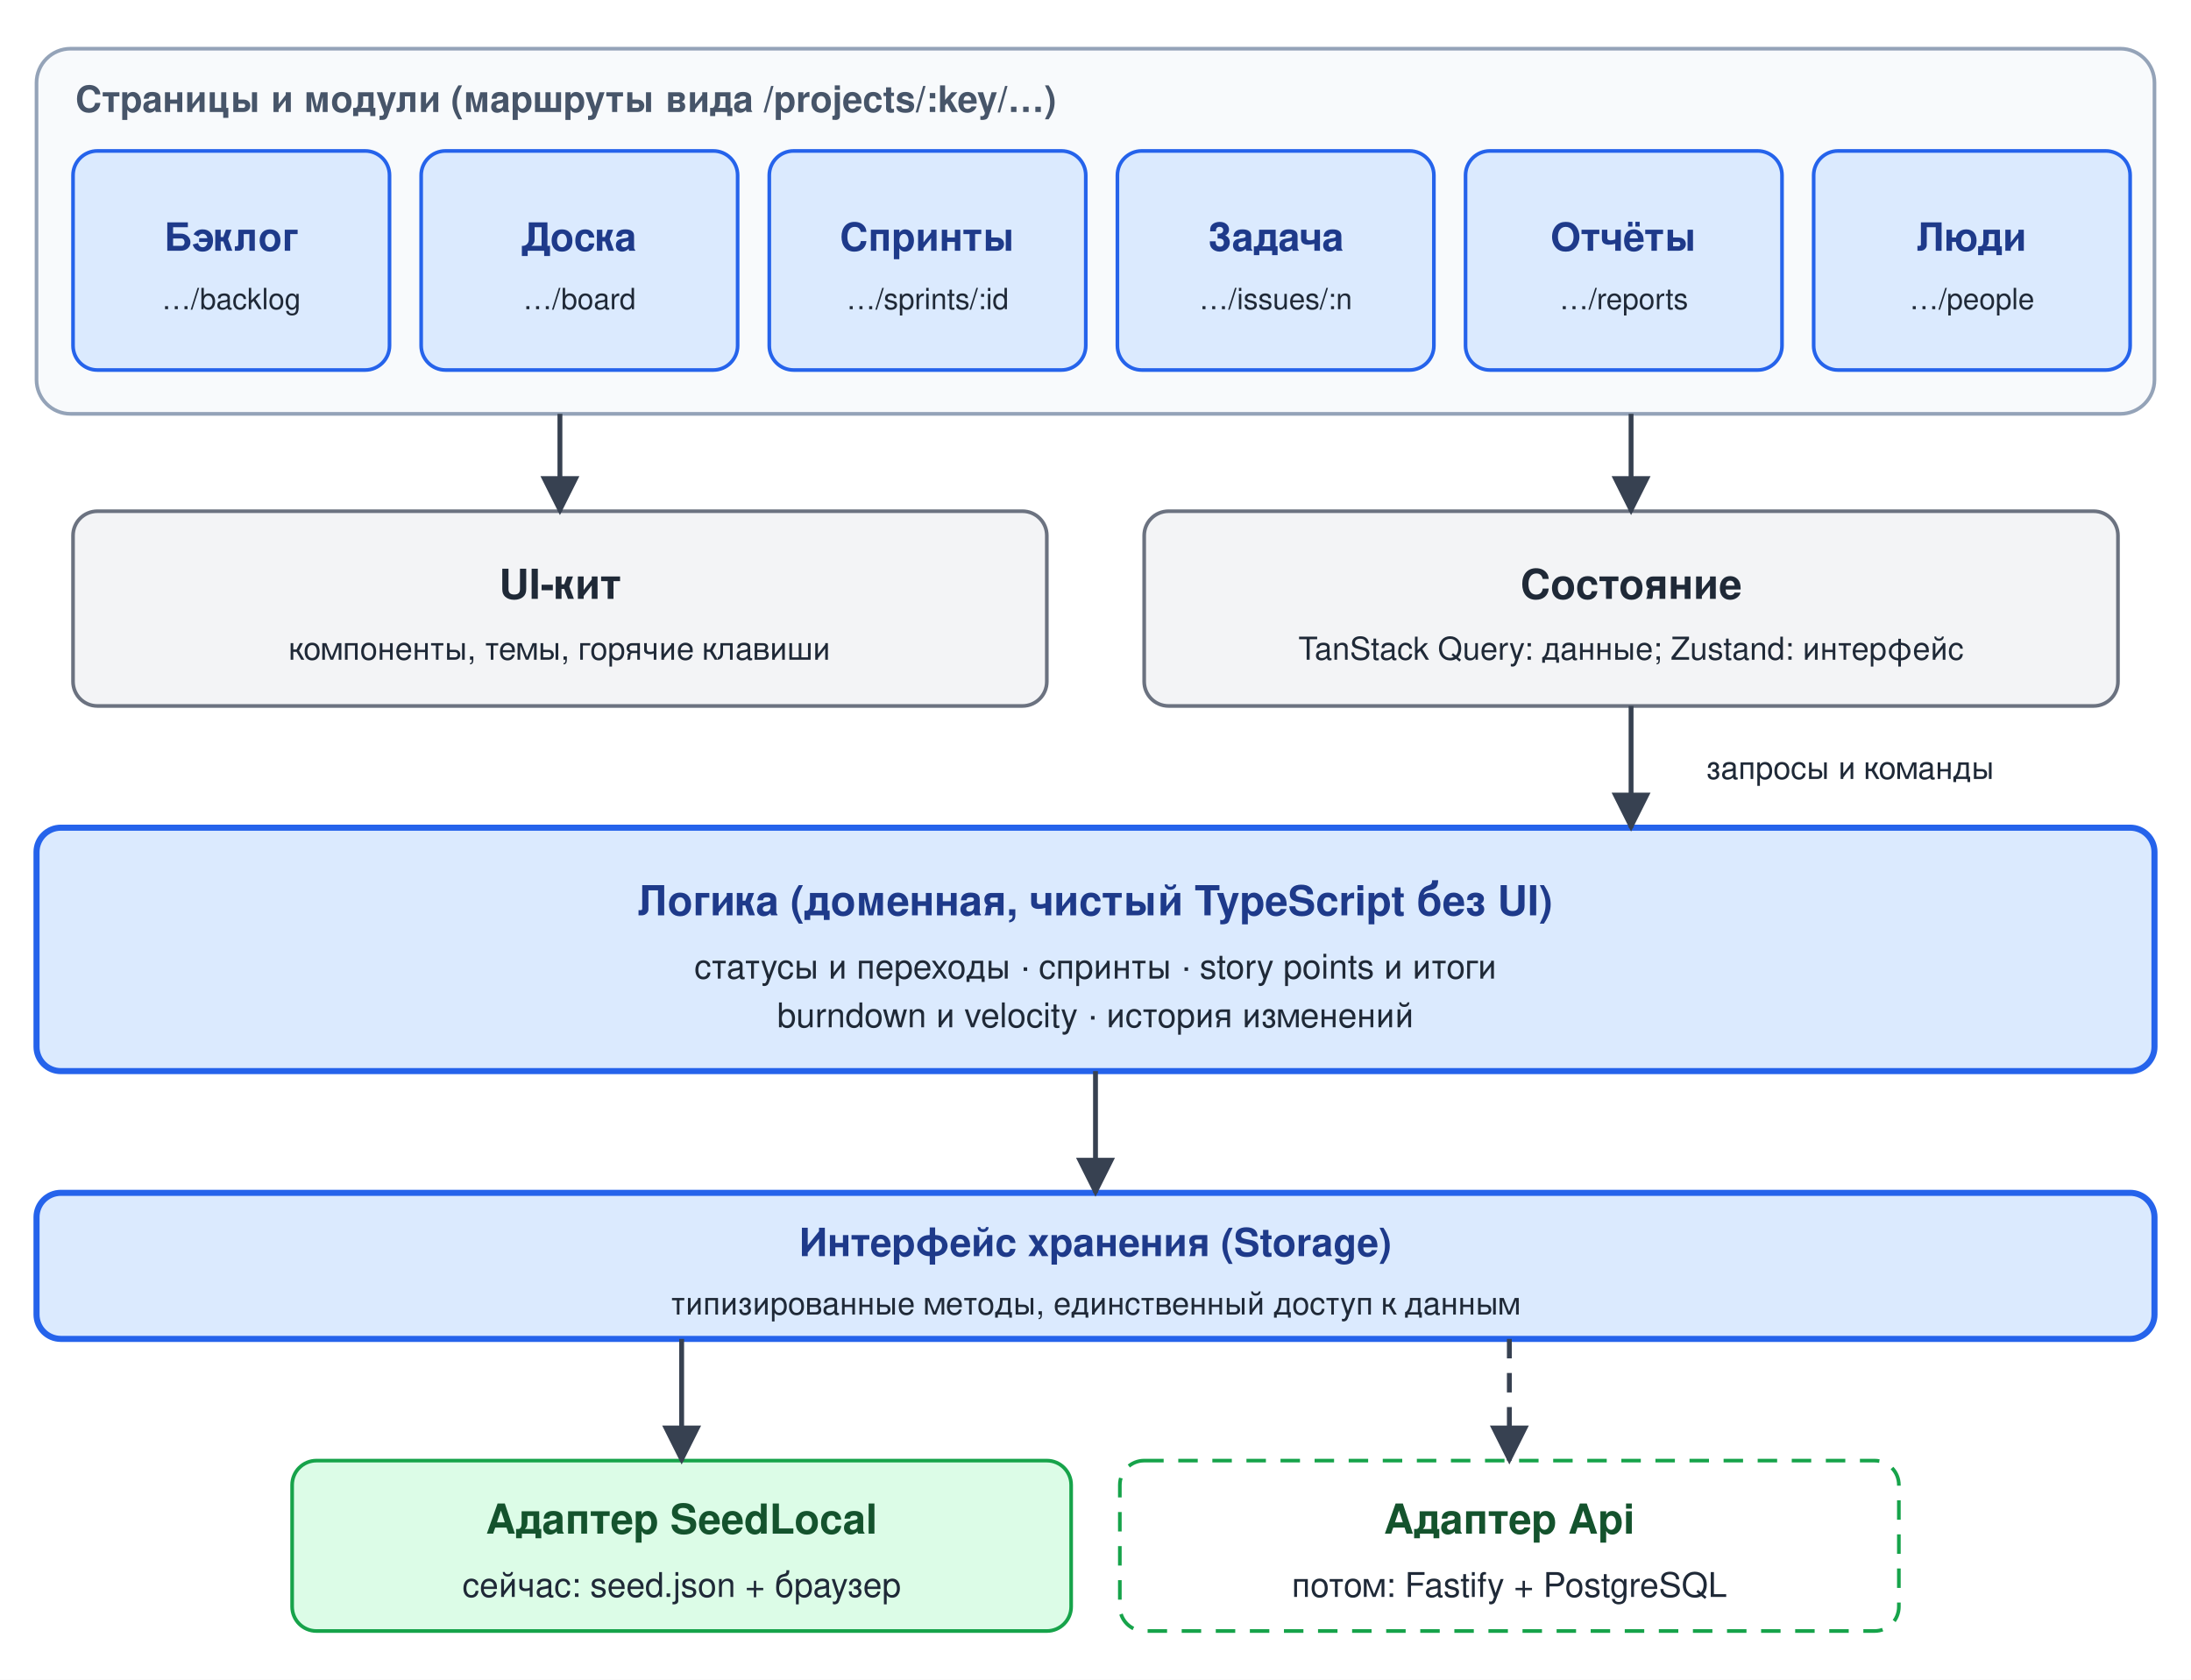
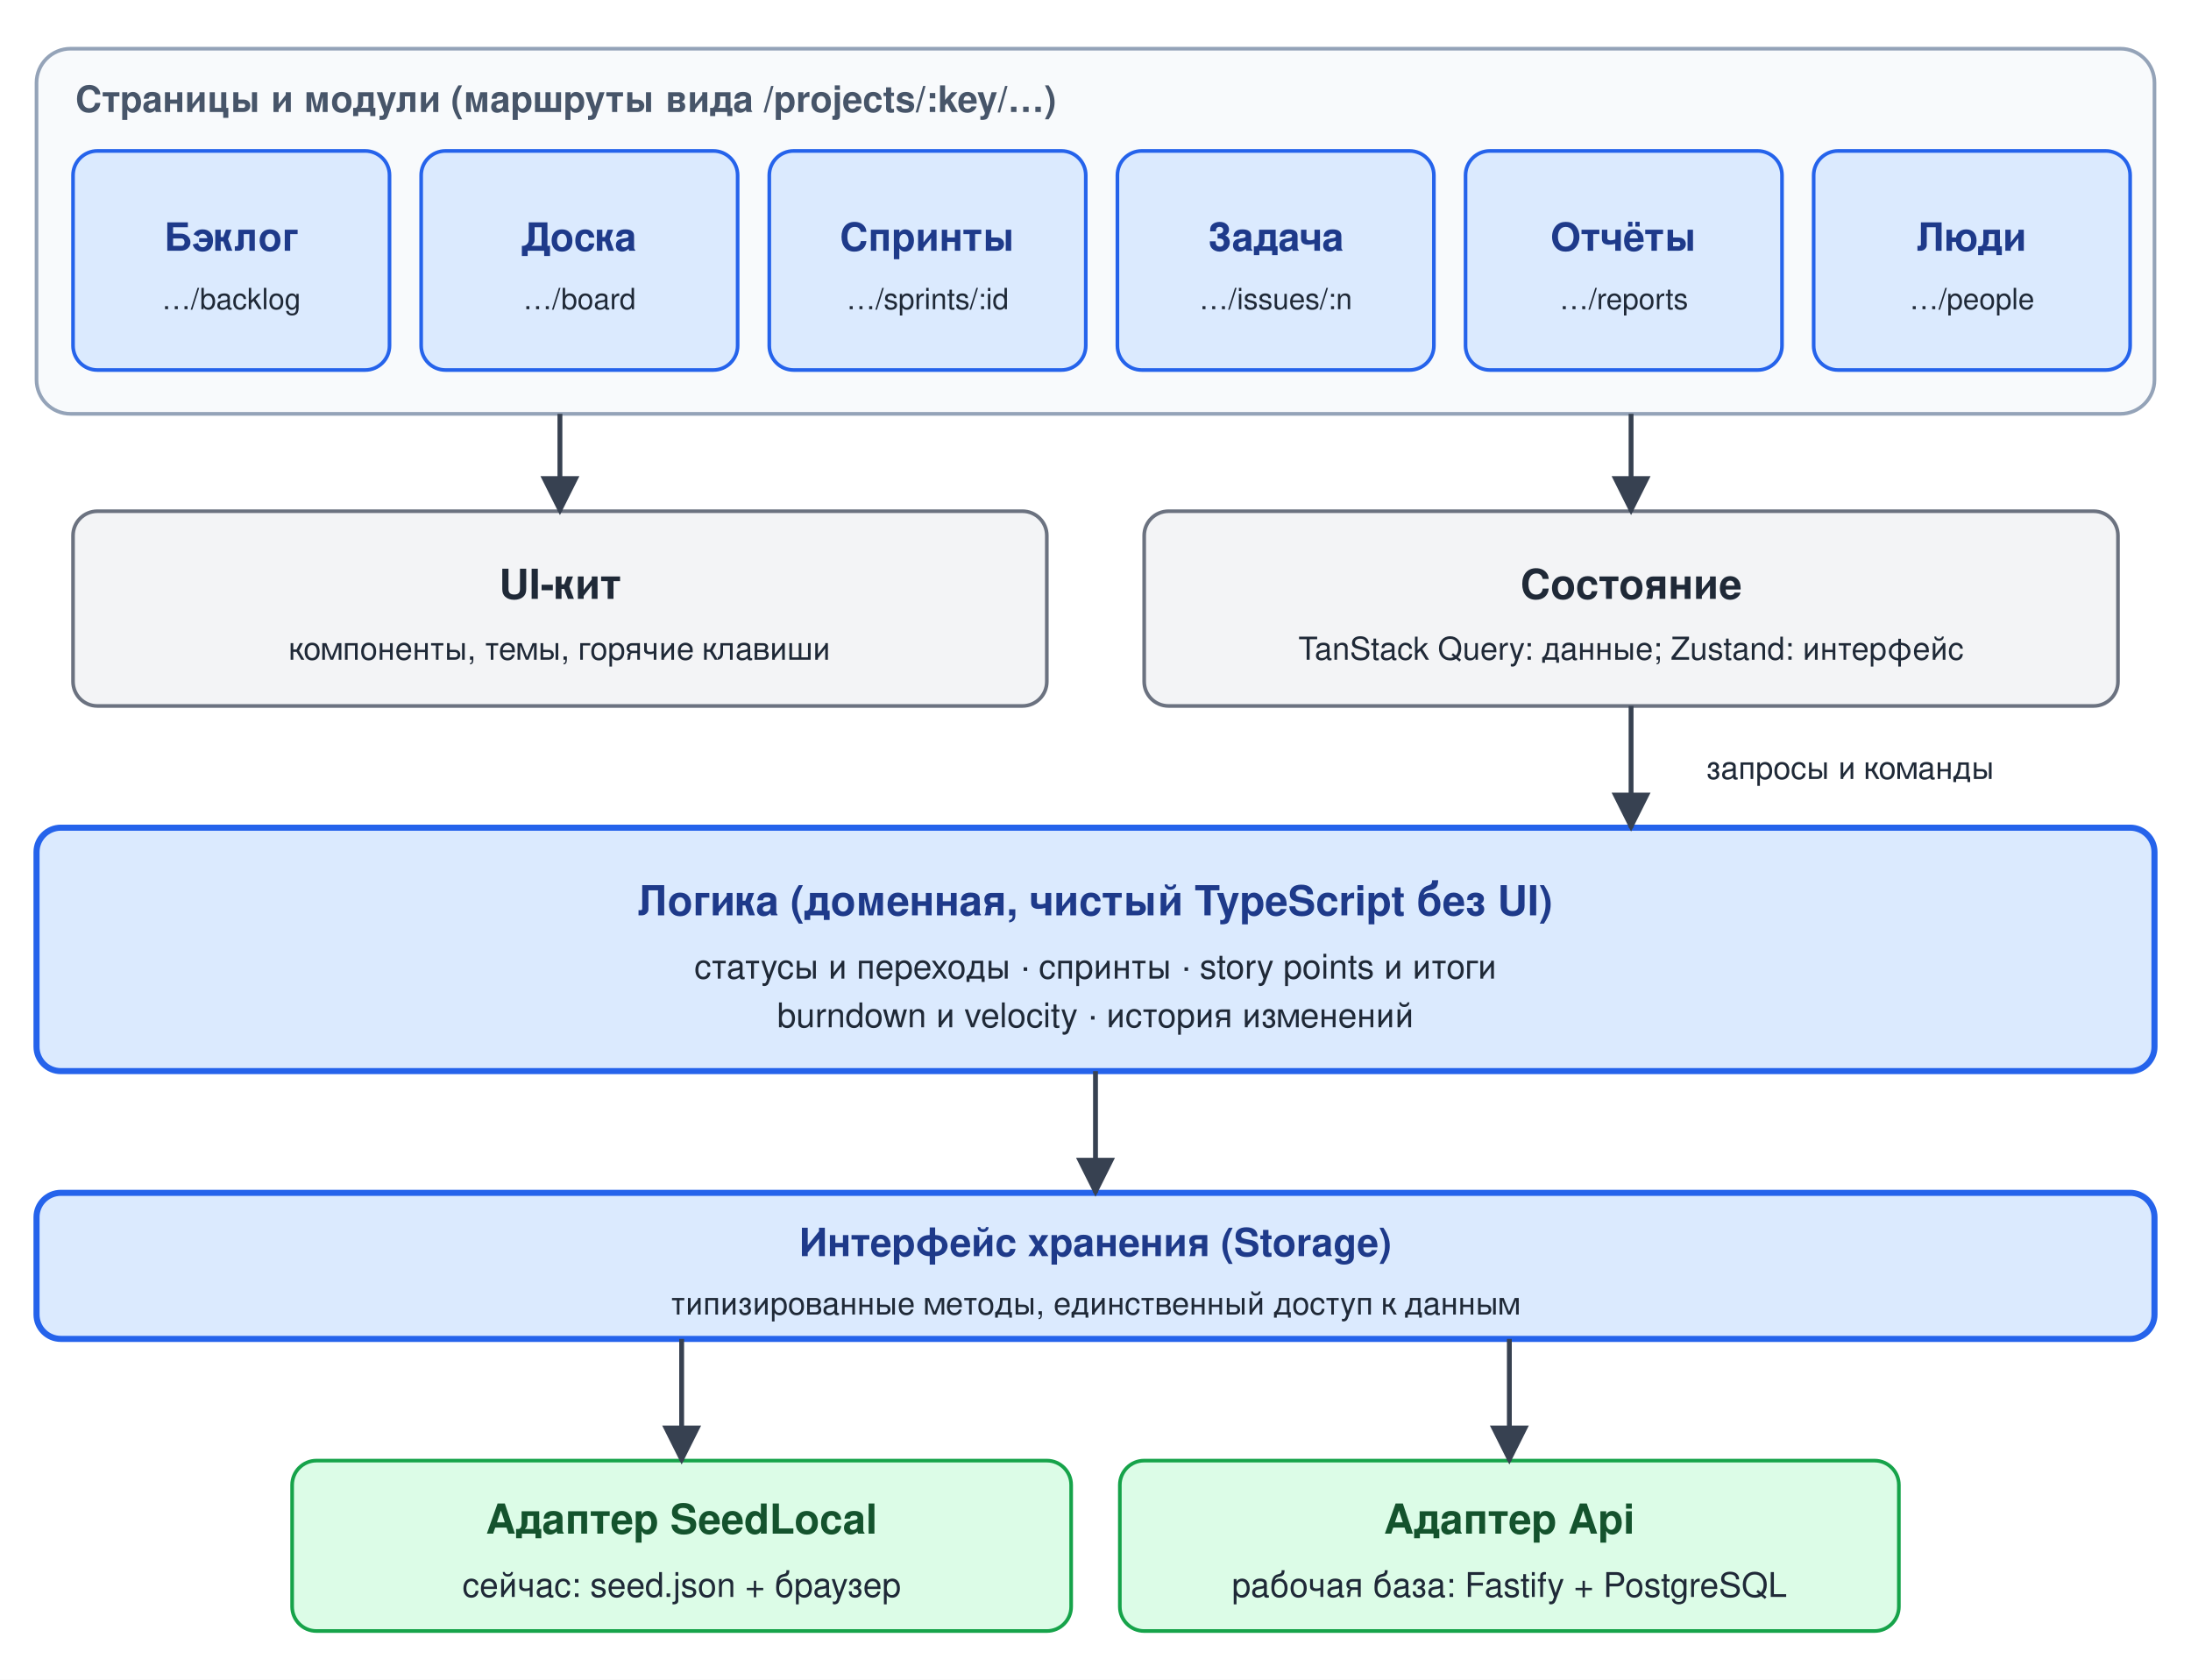
<svg xmlns="http://www.w3.org/2000/svg" width="900" height="690" viewBox="0 0 900 690" font-family="Helvetica, Arial, 'Segoe UI', 'DejaVu Sans', sans-serif" role="img" aria-label="Компоненты фронтенда">
  <defs>
    <marker id="arr" viewBox="0 0 10 10" refX="9" refY="5" markerWidth="8" markerHeight="8" orient="auto-start-reverse">
      <path d="M0 0 L10 5 L0 10 z" fill="#374151" />
    </marker>
  </defs>
  <rect width="900" height="690" fill="#ffffff" />
  <rect x="15" y="20" width="870" height="150" rx="14" fill="#f8fafc" stroke="#94a3b8" stroke-width="1.5" />
  <text x="31" y="46" font-size="15" font-weight="bold" fill="#475569">Страницы и модули  (маршруты вида /projects/:key/…)</text>
  <rect x="30" y="62" width="130" height="90" rx="10" fill="#dbeafe" stroke="#2563eb" stroke-width="1.5" />
  <text x="95.0" y="103" text-anchor="middle" font-size="16" font-weight="bold" fill="#1e3a8a">Бэклог</text>
  <text x="95.0" y="127" text-anchor="middle" font-size="12" fill="#1f2937">…/backlog</text>
  <rect x="173" y="62" width="130" height="90" rx="10" fill="#dbeafe" stroke="#2563eb" stroke-width="1.5" />
  <text x="238.0" y="103" text-anchor="middle" font-size="16" font-weight="bold" fill="#1e3a8a">Доска</text>
  <text x="238.0" y="127" text-anchor="middle" font-size="12" fill="#1f2937">…/board</text>
  <rect x="316" y="62" width="130" height="90" rx="10" fill="#dbeafe" stroke="#2563eb" stroke-width="1.5" />
  <text x="381.0" y="103" text-anchor="middle" font-size="16" font-weight="bold" fill="#1e3a8a">Спринты</text>
  <text x="381.0" y="127" text-anchor="middle" font-size="12" fill="#1f2937">…/sprints/:id</text>
  <rect x="459" y="62" width="130" height="90" rx="10" fill="#dbeafe" stroke="#2563eb" stroke-width="1.5" />
  <text x="524.0" y="103" text-anchor="middle" font-size="16" font-weight="bold" fill="#1e3a8a">Задача</text>
  <text x="524.0" y="127" text-anchor="middle" font-size="12" fill="#1f2937">…/issues/:n</text>
  <rect x="602" y="62" width="130" height="90" rx="10" fill="#dbeafe" stroke="#2563eb" stroke-width="1.5" />
  <text x="667.0" y="103" text-anchor="middle" font-size="16" font-weight="bold" fill="#1e3a8a">Отчёты</text>
  <text x="667.0" y="127" text-anchor="middle" font-size="12" fill="#1f2937">…/reports</text>
  <rect x="745" y="62" width="130" height="90" rx="10" fill="#dbeafe" stroke="#2563eb" stroke-width="1.5" />
  <text x="810.0" y="103" text-anchor="middle" font-size="16" font-weight="bold" fill="#1e3a8a">Люди</text>
  <text x="810.0" y="127" text-anchor="middle" font-size="12" fill="#1f2937">…/people</text>
  <rect x="30" y="210" width="400" height="80" rx="10" fill="#f3f4f6" stroke="#6b7280" stroke-width="1.5" />
  <text x="230.0" y="246" text-anchor="middle" font-size="17" font-weight="bold" fill="#1f2937">UI-кит</text>
  <text x="230.0" y="271" text-anchor="middle" font-size="13" fill="#1f2937">компоненты, темы, горячие клавиши</text>
  <rect x="470" y="210" width="400" height="80" rx="10" fill="#f3f4f6" stroke="#6b7280" stroke-width="1.5" />
  <text x="670.0" y="246" text-anchor="middle" font-size="17" font-weight="bold" fill="#1f2937">Состояние</text>
  <text x="670.0" y="271" text-anchor="middle" font-size="13" fill="#1f2937">TanStack Query: данные; Zustand: интерфейс</text>
  <path d="M230 170 L230 210" fill="none" stroke="#374151" stroke-width="2" marker-end="url(#arr)" />
  <path d="M670 170 L670 210" fill="none" stroke="#374151" stroke-width="2" marker-end="url(#arr)" />
  <rect x="15" y="340" width="870" height="100" rx="10" fill="#dbeafe" stroke="#2563eb" stroke-width="2.5" />
  <text x="450.0" y="376" text-anchor="middle" font-size="17" font-weight="bold" fill="#1e3a8a">Логика (доменная, чистый TypeScript без UI)</text>
  <text x="450.0" y="402" text-anchor="middle" font-size="14" fill="#1f2937">статусы и переходы · спринты · story points и итоги</text>
  <text x="450.0" y="422" text-anchor="middle" font-size="14" fill="#1f2937">burndown и velocity · история изменений</text>
  <path d="M670 290 L670 340" fill="none" stroke="#374151" stroke-width="2" marker-end="url(#arr)" />
  <text x="760" y="320" text-anchor="middle" font-size="13" fill="#1f2937" paint-order="stroke" stroke="#ffffff" stroke-width="6" stroke-linejoin="round">запросы и команды</text>
  <rect x="15" y="490" width="870" height="60" rx="10" fill="#dbeafe" stroke="#2563eb" stroke-width="2.5" />
  <text x="450.0" y="516" text-anchor="middle" font-size="16" font-weight="bold" fill="#1e3a8a">Интерфейс хранения (Storage)</text>
  <text x="450.0" y="540" text-anchor="middle" font-size="13" fill="#1f2937">типизированные методы, единственный доступ к данным</text>
  <path d="M450 440 L450 490" fill="none" stroke="#374151" stroke-width="2" marker-end="url(#arr)" />
  <rect x="120" y="600" width="320" height="70" rx="10" fill="#dcfce7" stroke="#16a34a" stroke-width="1.5" />
  <text x="280.0" y="630" text-anchor="middle" font-size="17" font-weight="bold" fill="#14532d">Адаптер SeedLocal</text>
  <text x="280.0" y="656" text-anchor="middle" font-size="14" fill="#1f2937">сейчас: seed.json + браузер</text>
-   <rect x="460" y="600" width="320" height="70" rx="10" fill="#ffffff" stroke="#16a34a" stroke-width="1.5" stroke-dasharray="8 6" />
+   <rect x="460" y="600" width="320" height="70" rx="10" fill="#dcfce7" stroke="#16a34a" stroke-width="1.5" />
  <text x="620.0" y="630" text-anchor="middle" font-size="17" font-weight="bold" fill="#14532d">Адаптер Api</text>
-   <text x="620.0" y="656" text-anchor="middle" font-size="14" fill="#1f2937">потом: Fastify + PostgreSQL</text>
+   <text x="620.0" y="656" text-anchor="middle" font-size="14" fill="#1f2937">рабочая база: Fastify + PostgreSQL</text>
  <path d="M280 550 L280 600" fill="none" stroke="#374151" stroke-width="2" marker-end="url(#arr)" />
-   <path d="M620 550 L620 600" fill="none" stroke="#374151" stroke-width="2" stroke-dasharray="8 6" marker-end="url(#arr)" />
+   <path d="M620 550 L620 600" fill="none" stroke="#374151" stroke-width="2" marker-end="url(#arr)" />
</svg>
